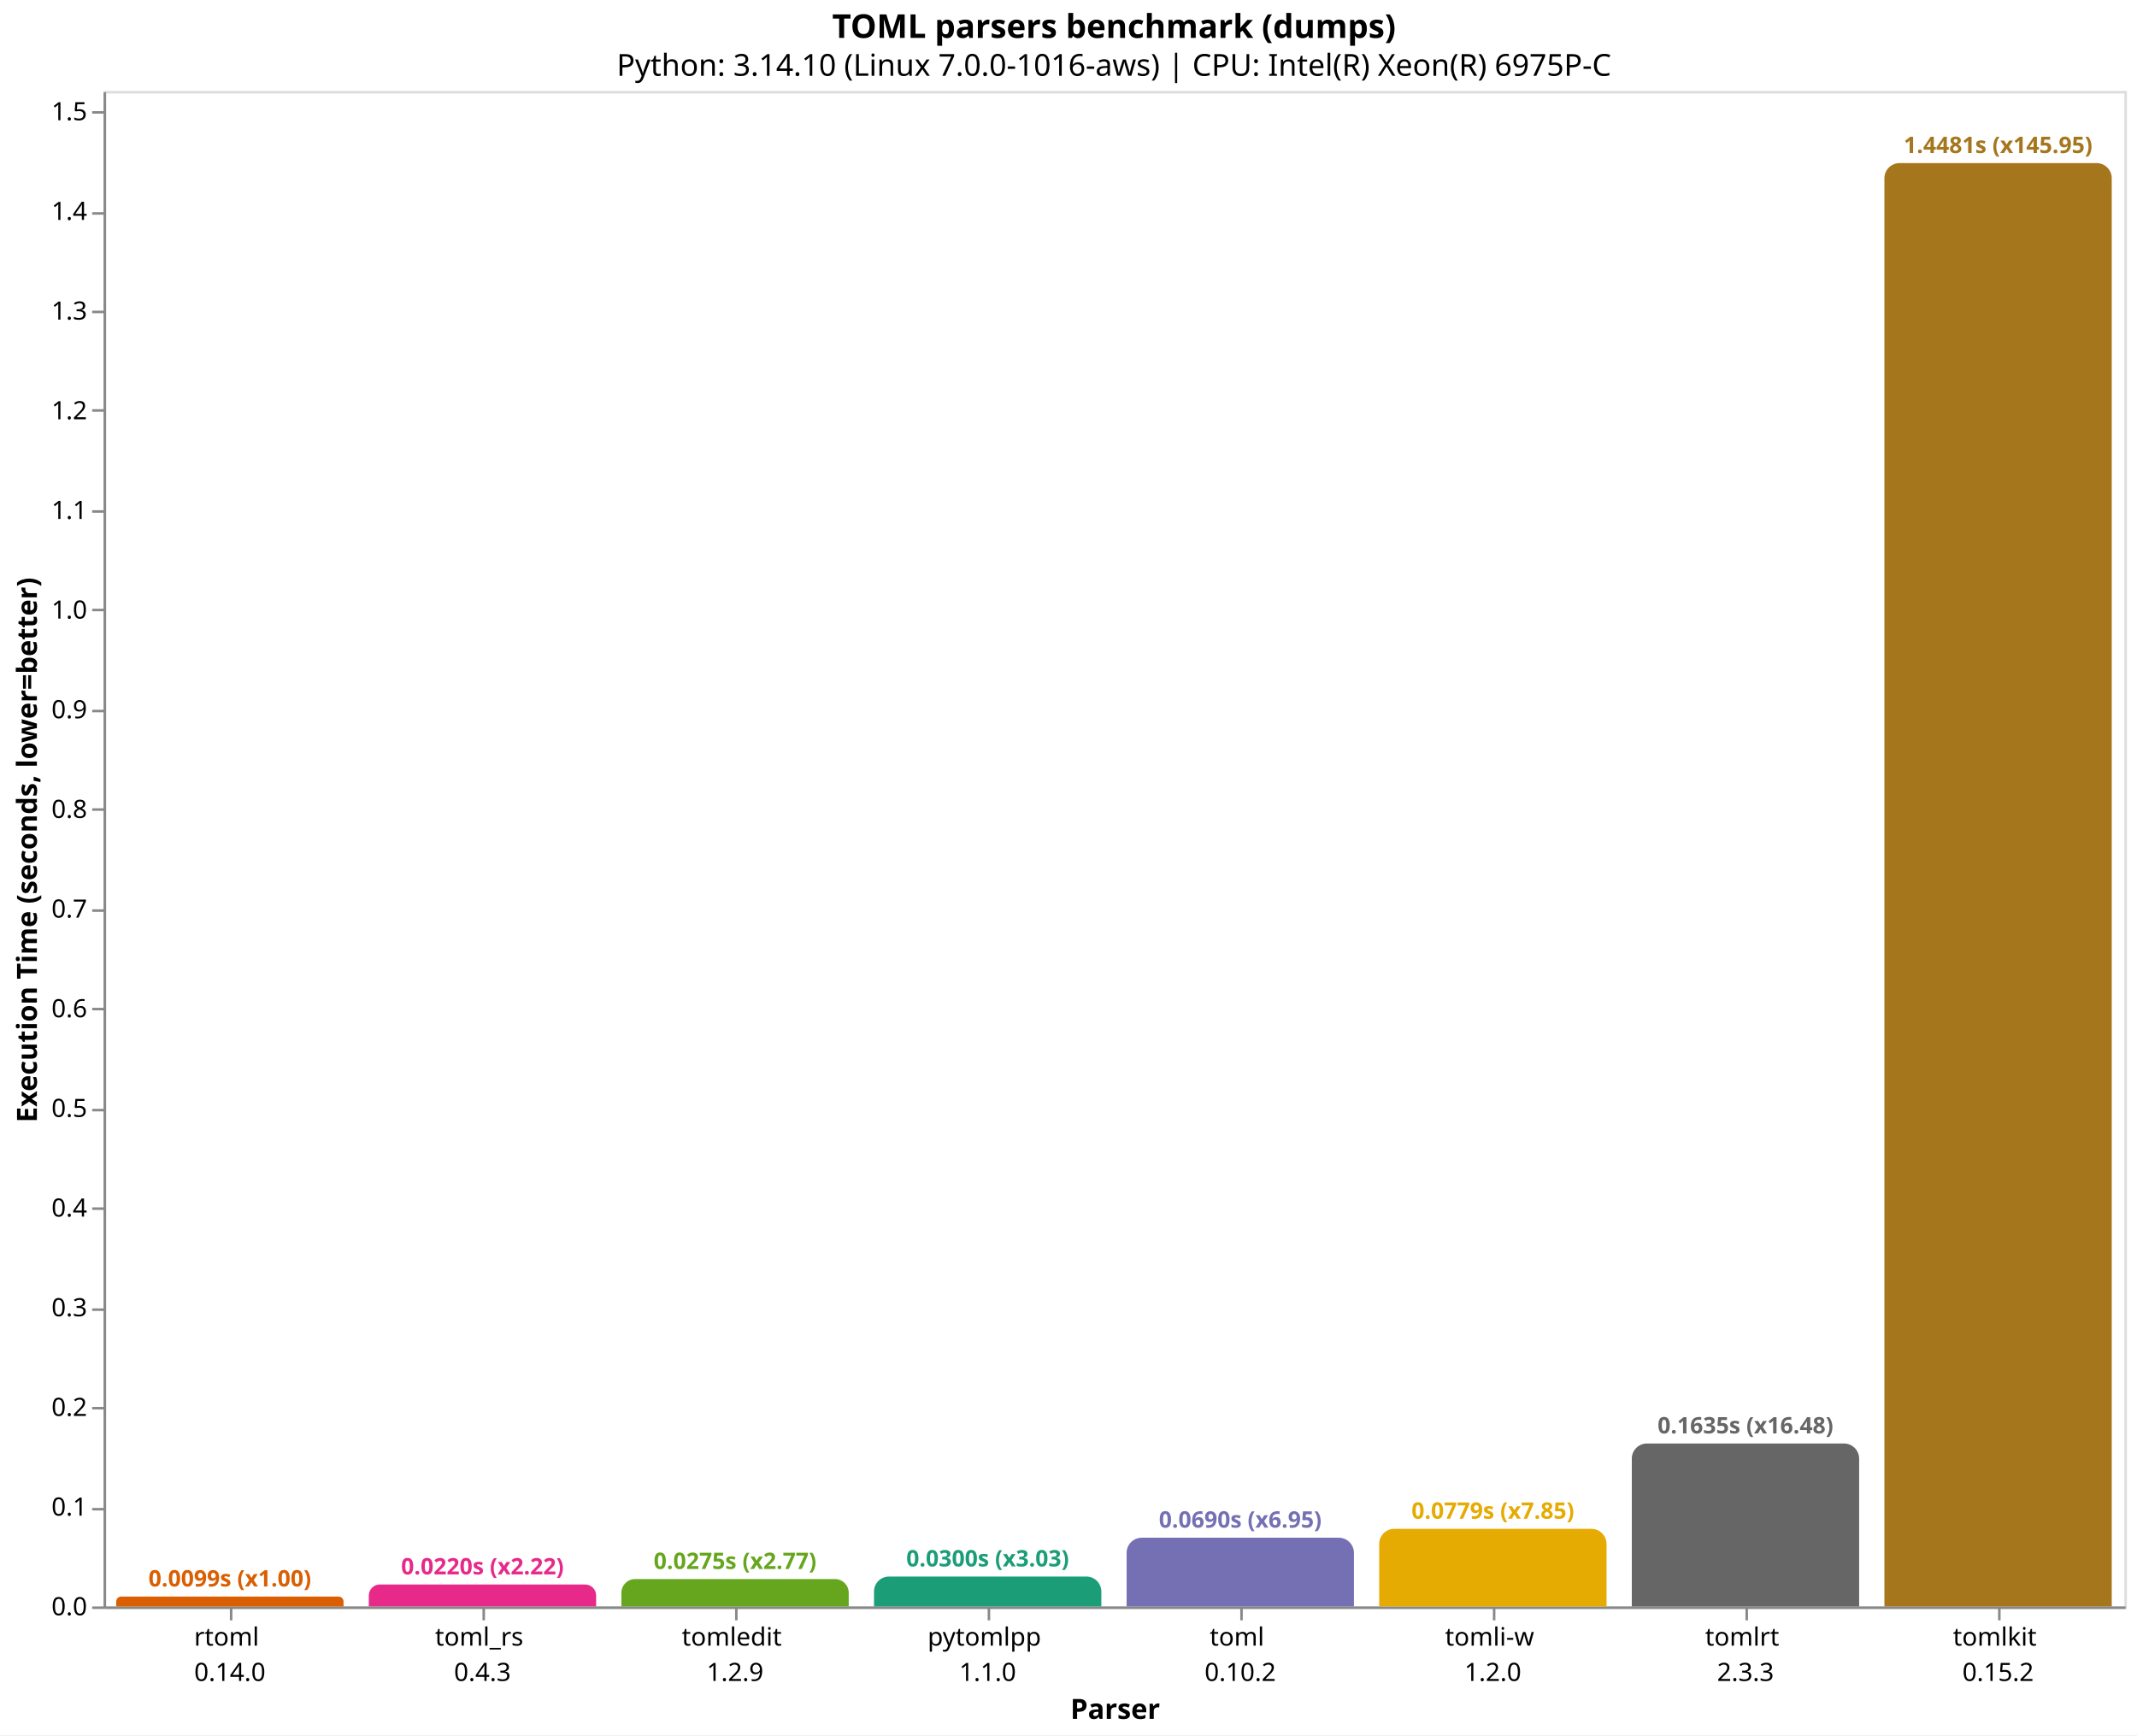
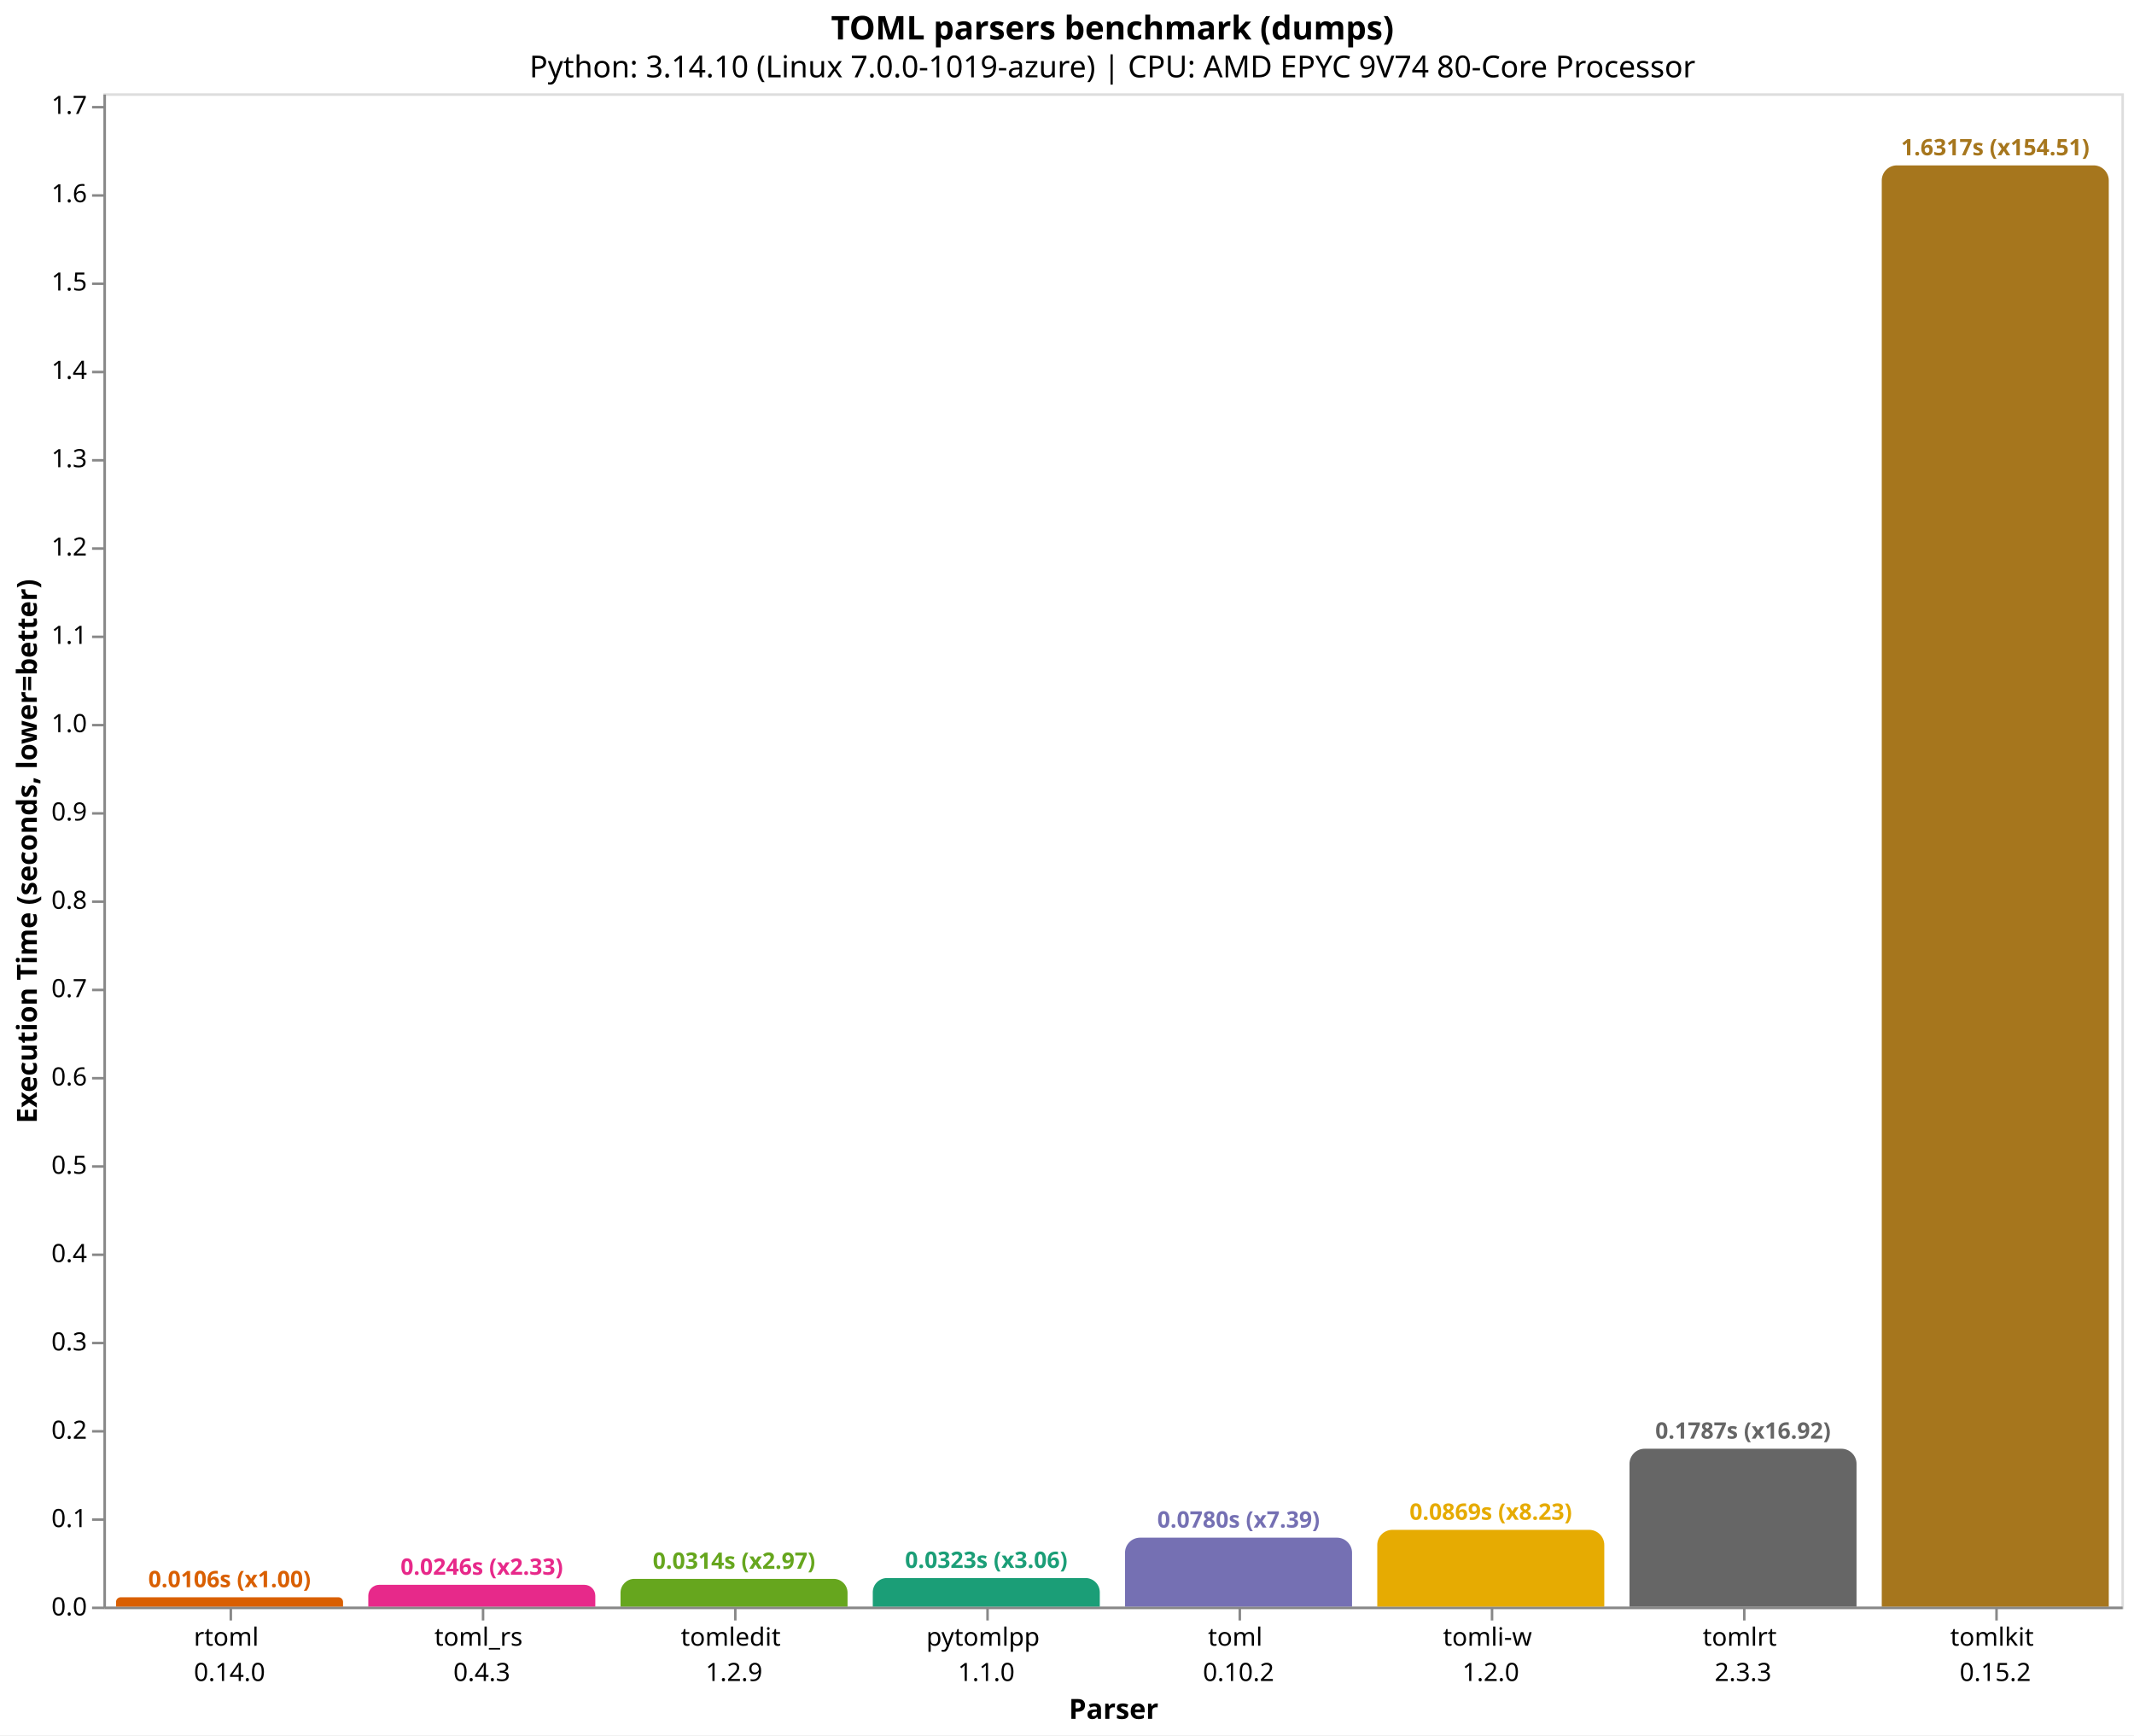
- <svg xmlns="http://www.w3.org/2000/svg" version="1.1" class="marks" width="846" height="687" viewBox="0 0 846 687">
-   <rect width="846" height="687" fill="white" />
-   <g fill="none" stroke-miterlimit="10" transform="translate(41,36)">
+ <svg xmlns="http://www.w3.org/2000/svg" version="1.1" class="marks" width="846" height="688" viewBox="0 0 846 688">
+   <rect width="846" height="688" fill="white" />
+   <g fill="none" stroke-miterlimit="10" transform="translate(41,37)">
    <g class="mark-group role-frame root" role="graphics-object" aria-roledescription="group mark container">
      <g transform="translate(0,0)">
        <path class="background" aria-hidden="true" d="M0.5,0.5h800v600h-800Z" stroke="#ddd" />
        <g>
          <g class="mark-group role-axis" role="graphics-symbol" aria-roledescription="axis" aria-label="X-axis titled 'Parser' for a discrete scale with 8 values: rtoml&#10;0.14.0, toml_rs&#10;0.4.3, tomledit&#10;1.2.9, pytomlpp&#10;1.1.0, toml&#10;0.10.2, ending with tomlkit&#10;0.15.2">
            <g transform="translate(0.5,600.5)">
              <path class="background" aria-hidden="true" d="M0,0h0v0h0Z" pointer-events="none" />
              <g>
                <g class="mark-rule role-axis-tick" pointer-events="none">
                  <line transform="translate(50,0)" x2="0" y2="5" stroke="#888" stroke-width="1" opacity="1" />
                  <line transform="translate(150,0)" x2="0" y2="5" stroke="#888" stroke-width="1" opacity="1" />
                  <line transform="translate(250,0)" x2="0" y2="5" stroke="#888" stroke-width="1" opacity="1" />
                  <line transform="translate(350,0)" x2="0" y2="5" stroke="#888" stroke-width="1" opacity="1" />
                  <line transform="translate(450,0)" x2="0" y2="5" stroke="#888" stroke-width="1" opacity="1" />
                  <line transform="translate(550,0)" x2="0" y2="5" stroke="#888" stroke-width="1" opacity="1" />
                  <line transform="translate(650,0)" x2="0" y2="5" stroke="#888" stroke-width="1" opacity="1" />
                  <line transform="translate(750,0)" x2="0" y2="5" stroke="#888" stroke-width="1" opacity="1" />
                </g>
                <g class="mark-text role-axis-label" pointer-events="none">
                  <text text-anchor="middle" transform="translate(49.5,15)" font-family="sans-serif" font-size="10px" fill="#000" opacity="1">
                    <tspan>rtoml</tspan>
                    <tspan x="0" dy="14">0.14.0</tspan>
                  </text>
                  <text text-anchor="middle" transform="translate(149.5,15)" font-family="sans-serif" font-size="10px" fill="#000" opacity="1">
                    <tspan>toml_rs</tspan>
                    <tspan x="0" dy="14">0.4.3</tspan>
                  </text>
                  <text text-anchor="middle" transform="translate(249.5,15)" font-family="sans-serif" font-size="10px" fill="#000" opacity="1">
                    <tspan>tomledit</tspan>
                    <tspan x="0" dy="14">1.2.9</tspan>
                  </text>
                  <text text-anchor="middle" transform="translate(349.5,15)" font-family="sans-serif" font-size="10px" fill="#000" opacity="1">
                    <tspan>pytomlpp</tspan>
                    <tspan x="0" dy="14">1.1.0</tspan>
                  </text>
                  <text text-anchor="middle" transform="translate(449.5,15)" font-family="sans-serif" font-size="10px" fill="#000" opacity="1">
                    <tspan>toml</tspan>
                    <tspan x="0" dy="14">0.10.2</tspan>
                  </text>
                  <text text-anchor="middle" transform="translate(549.5,15)" font-family="sans-serif" font-size="10px" fill="#000" opacity="1">
                    <tspan>tomli-w</tspan>
                    <tspan x="0" dy="14">1.2.0</tspan>
                  </text>
                  <text text-anchor="middle" transform="translate(649.5,15)" font-family="sans-serif" font-size="10px" fill="#000" opacity="1">
                    <tspan>tomlrt</tspan>
                    <tspan x="0" dy="14">2.3.3</tspan>
                  </text>
                  <text text-anchor="middle" transform="translate(749.5,15)" font-family="sans-serif" font-size="10px" fill="#000" opacity="1">
                    <tspan>tomlkit</tspan>
                    <tspan x="0" dy="14">0.15.2</tspan>
                  </text>
                </g>
                <g class="mark-rule role-axis-domain" pointer-events="none">
                  <line transform="translate(0,0)" x2="800" y2="0" stroke="#888" stroke-width="1" opacity="1" />
                </g>
                <g class="mark-text role-axis-title" pointer-events="none">
                  <text text-anchor="middle" transform="translate(400,44)" font-family="sans-serif" font-size="11px" font-weight="bold" fill="#000" opacity="1">Parser</text>
                </g>
              </g>
              <path class="foreground" aria-hidden="true" d="" pointer-events="none" display="none" />
            </g>
          </g>
-           <g class="mark-group role-axis" role="graphics-symbol" aria-roledescription="axis" aria-label="Y-axis titled 'Execution Time (seconds, lower=better)' for a linear scale with values from 0.0 to 1.5">
+           <g class="mark-group role-axis" role="graphics-symbol" aria-roledescription="axis" aria-label="Y-axis titled 'Execution Time (seconds, lower=better)' for a linear scale with values from 0.0 to 1.7">
            <g transform="translate(0.5,0.5)">
              <path class="background" aria-hidden="true" d="M0,0h0v0h0Z" pointer-events="none" />
              <g>
                <g class="mark-rule role-axis-tick" pointer-events="none">
                  <line transform="translate(0,600)" x2="-5" y2="0" stroke="#888" stroke-width="1" opacity="1" />
-                   <line transform="translate(0,561)" x2="-5" y2="0" stroke="#888" stroke-width="1" opacity="1" />
-                   <line transform="translate(0,521)" x2="-5" y2="0" stroke="#888" stroke-width="1" opacity="1" />
-                   <line transform="translate(0,482)" x2="-5" y2="0" stroke="#888" stroke-width="1" opacity="1" />
-                   <line transform="translate(0,442)" x2="-5" y2="0" stroke="#888" stroke-width="1" opacity="1" />
-                   <line transform="translate(0,403)" x2="-5" y2="0" stroke="#888" stroke-width="1" opacity="1" />
-                   <line transform="translate(0,363)" x2="-5" y2="0" stroke="#888" stroke-width="1" opacity="1" />
-                   <line transform="translate(0,324)" x2="-5" y2="0" stroke="#888" stroke-width="1" opacity="1" />
-                   <line transform="translate(0,284)" x2="-5" y2="0" stroke="#888" stroke-width="1" opacity="1" />
-                   <line transform="translate(0,245)" x2="-5" y2="0" stroke="#888" stroke-width="1" opacity="1" />
-                   <line transform="translate(0,205)" x2="-5" y2="0" stroke="#888" stroke-width="1" opacity="1" />
-                   <line transform="translate(0,166)" x2="-5" y2="0" stroke="#888" stroke-width="1" opacity="1" />
-                   <line transform="translate(0,126)" x2="-5" y2="0" stroke="#888" stroke-width="1" opacity="1" />
-                   <line transform="translate(0,87)" x2="-5" y2="0" stroke="#888" stroke-width="1" opacity="1" />
-                   <line transform="translate(0,48)" x2="-5" y2="0" stroke="#888" stroke-width="1" opacity="1" />
-                   <line transform="translate(0,8)" x2="-5" y2="0" stroke="#888" stroke-width="1" opacity="1" />
+                   <line transform="translate(0,565)" x2="-5" y2="0" stroke="#888" stroke-width="1" opacity="1" />
+                   <line transform="translate(0,530)" x2="-5" y2="0" stroke="#888" stroke-width="1" opacity="1" />
+                   <line transform="translate(0,495)" x2="-5" y2="0" stroke="#888" stroke-width="1" opacity="1" />
+                   <line transform="translate(0,460)" x2="-5" y2="0" stroke="#888" stroke-width="1" opacity="1" />
+                   <line transform="translate(0,425)" x2="-5" y2="0" stroke="#888" stroke-width="1" opacity="1" />
+                   <line transform="translate(0,390)" x2="-5" y2="0" stroke="#888" stroke-width="1" opacity="1" />
+                   <line transform="translate(0,355)" x2="-5" y2="0" stroke="#888" stroke-width="1" opacity="1" />
+                   <line transform="translate(0,320)" x2="-5" y2="0" stroke="#888" stroke-width="1" opacity="1" />
+                   <line transform="translate(0,285)" x2="-5" y2="0" stroke="#888" stroke-width="1" opacity="1" />
+                   <line transform="translate(0,250)" x2="-5" y2="0" stroke="#888" stroke-width="1" opacity="1" />
+                   <line transform="translate(0,215)" x2="-5" y2="0" stroke="#888" stroke-width="1" opacity="1" />
+                   <line transform="translate(0,180)" x2="-5" y2="0" stroke="#888" stroke-width="1" opacity="1" />
+                   <line transform="translate(0,145)" x2="-5" y2="0" stroke="#888" stroke-width="1" opacity="1" />
+                   <line transform="translate(0,110)" x2="-5" y2="0" stroke="#888" stroke-width="1" opacity="1" />
+                   <line transform="translate(0,75)" x2="-5" y2="0" stroke="#888" stroke-width="1" opacity="1" />
+                   <line transform="translate(0,40)" x2="-5" y2="0" stroke="#888" stroke-width="1" opacity="1" />
+                   <line transform="translate(0,5)" x2="-5" y2="0" stroke="#888" stroke-width="1" opacity="1" />
                </g>
                <g class="mark-text role-axis-label" pointer-events="none">
                  <text text-anchor="end" transform="translate(-7,603)" font-family="sans-serif" font-size="10px" fill="#000" opacity="1">0.0</text>
-                   <text text-anchor="end" transform="translate(-7,563.5406)" font-family="sans-serif" font-size="10px" fill="#000" opacity="1">0.1</text>
-                   <text text-anchor="end" transform="translate(-7,524.0813)" font-family="sans-serif" font-size="10px" fill="#000" opacity="1">0.2</text>
-                   <text text-anchor="end" transform="translate(-7,484.6219)" font-family="sans-serif" font-size="10px" fill="#000" opacity="1">0.3</text>
-                   <text text-anchor="end" transform="translate(-7,445.1625)" font-family="sans-serif" font-size="10px" fill="#000" opacity="1">0.4</text>
-                   <text text-anchor="end" transform="translate(-7,405.7032)" font-family="sans-serif" font-size="10px" fill="#000" opacity="1">0.5</text>
-                   <text text-anchor="end" transform="translate(-7,366.2438)" font-family="sans-serif" font-size="10px" fill="#000" opacity="1">0.6</text>
-                   <text text-anchor="end" transform="translate(-7,326.7844)" font-family="sans-serif" font-size="10px" fill="#000" opacity="1">0.7</text>
-                   <text text-anchor="end" transform="translate(-7,287.325)" font-family="sans-serif" font-size="10px" fill="#000" opacity="1">0.8</text>
-                   <text text-anchor="end" transform="translate(-7,247.8657)" font-family="sans-serif" font-size="10px" fill="#000" opacity="1">0.9</text>
-                   <text text-anchor="end" transform="translate(-7,208.4063)" font-family="sans-serif" font-size="10px" fill="#000" opacity="1">1.0</text>
-                   <text text-anchor="end" transform="translate(-7,168.9469)" font-family="sans-serif" font-size="10px" fill="#000" opacity="1">1.1</text>
-                   <text text-anchor="end" transform="translate(-7,129.4876)" font-family="sans-serif" font-size="10px" fill="#000" opacity="1">1.2</text>
-                   <text text-anchor="end" transform="translate(-7,90.0282)" font-family="sans-serif" font-size="10px" fill="#000" opacity="1">1.3</text>
-                   <text text-anchor="end" transform="translate(-7,50.56883)" font-family="sans-serif" font-size="10px" fill="#000" opacity="1">1.4</text>
-                   <text text-anchor="end" transform="translate(-7,11.10946)" font-family="sans-serif" font-size="10px" fill="#000" opacity="1">1.5</text>
+                   <text text-anchor="end" transform="translate(-7,567.98)" font-family="sans-serif" font-size="10px" fill="#000" opacity="1">0.1</text>
+                   <text text-anchor="end" transform="translate(-7,532.9599)" font-family="sans-serif" font-size="10px" fill="#000" opacity="1">0.2</text>
+                   <text text-anchor="end" transform="translate(-7,497.9399)" font-family="sans-serif" font-size="10px" fill="#000" opacity="1">0.3</text>
+                   <text text-anchor="end" transform="translate(-7,462.9198)" font-family="sans-serif" font-size="10px" fill="#000" opacity="1">0.4</text>
+                   <text text-anchor="end" transform="translate(-7,427.8998)" font-family="sans-serif" font-size="10px" fill="#000" opacity="1">0.5</text>
+                   <text text-anchor="end" transform="translate(-7,392.8797)" font-family="sans-serif" font-size="10px" fill="#000" opacity="1">0.6</text>
+                   <text text-anchor="end" transform="translate(-7,357.8597)" font-family="sans-serif" font-size="10px" fill="#000" opacity="1">0.7</text>
+                   <text text-anchor="end" transform="translate(-7,322.8396)" font-family="sans-serif" font-size="10px" fill="#000" opacity="1">0.8</text>
+                   <text text-anchor="end" transform="translate(-7,287.8196)" font-family="sans-serif" font-size="10px" fill="#000" opacity="1">0.9</text>
+                   <text text-anchor="end" transform="translate(-7,252.7995)" font-family="sans-serif" font-size="10px" fill="#000" opacity="1">1.0</text>
+                   <text text-anchor="end" transform="translate(-7,217.7795)" font-family="sans-serif" font-size="10px" fill="#000" opacity="1">1.1</text>
+                   <text text-anchor="end" transform="translate(-7,182.7595)" font-family="sans-serif" font-size="10px" fill="#000" opacity="1">1.2</text>
+                   <text text-anchor="end" transform="translate(-7,147.7394)" font-family="sans-serif" font-size="10px" fill="#000" opacity="1">1.3</text>
+                   <text text-anchor="end" transform="translate(-7,112.7194)" font-family="sans-serif" font-size="10px" fill="#000" opacity="1">1.4</text>
+                   <text text-anchor="end" transform="translate(-7,77.69932)" font-family="sans-serif" font-size="10px" fill="#000" opacity="1">1.5</text>
+                   <text text-anchor="end" transform="translate(-7,42.67927)" font-family="sans-serif" font-size="10px" fill="#000" opacity="1">1.6</text>
+                   <text text-anchor="end" transform="translate(-7,7.659227)" font-family="sans-serif" font-size="10px" fill="#000" opacity="1">1.7</text>
                </g>
                <g class="mark-rule role-axis-domain" pointer-events="none">
                  <line transform="translate(0,600)" x2="0" y2="-600" stroke="#888" stroke-width="1" opacity="1" />
                </g>
                <g class="mark-text role-axis-title" pointer-events="none">
                  <text text-anchor="middle" transform="translate(-24.90137,300) rotate(-90) translate(0,-2)" font-family="sans-serif" font-size="11px" font-weight="bold" fill="#000" opacity="1">Execution Time (seconds, lower=better)</text>
                </g>
              </g>
              <path class="foreground" aria-hidden="true" d="" pointer-events="none" display="none" />
            </g>
          </g>
          <g class="mark-group role-scope" role="graphics-object" aria-roledescription="group mark container">
-             <g transform="translate(5,596.0848)">
-               <path class="background" aria-hidden="true" d="M1.958,0L88.042,0C89.123,0,90,0.877,90,1.958L90,3.915C90,3.915,90,3.915,90,3.915L0,3.915C0,3.915,0,3.915,0,3.915L0,1.958C0,0.877,0.877,0,1.958,0Z" />
+             <g transform="translate(5,596.3016)">
+               <path class="background" aria-hidden="true" d="M1.849,0L88.151,0C89.171,0,90,0.829,90,1.849L90,3.698C90,3.698,90,3.698,90,3.698L0,3.698C0,3.698,0,3.698,0,3.698L0,1.849C0,0.829,0.829,0,1.849,0Z" />
              <g clip-path="url(#clip9)">
                <g class="mark-group role-scope" role="graphics-object" aria-roledescription="group mark container">
-                   <g transform="translate(0,-596.0848)">
-                     <path class="background" aria-hidden="true" d="M0,0h90v0h-90Z" />
-                     <g>
-                       <g class="mark-rect role-mark layer_0_marks" role="graphics-object" aria-roledescription="rect mark container">
-                         <path aria-label="Parser: rtoml&#10;0.14.0; Execution Time (seconds, lower=better): 0.00992202799999; parser: rtoml; Execution Time (s): 0.0099; Slowdown: 1.00" role="graphics-symbol" aria-roledescription="bar" d="M0,596.085h90v3.915h-90Z" fill="#d95f02" />
-                       </g>
-                     </g>
-                     <path class="foreground" aria-hidden="true" d="" display="none" />
-                   </g>
-                 </g>
-               </g>
-               <path class="foreground" aria-hidden="true" d="" display="none" />
-             </g>
-             <g transform="translate(105,591.3075)">
-               <path class="background" aria-hidden="true" d="M4.346,0L85.654,0C88.053,0,90,1.947,90,4.346L90,8.692C90,8.692,90,8.692,90,8.692L0,8.692C0,8.692,0,8.692,0,8.692L0,4.346C0,1.947,1.947,0,4.346,0Z" />
+                   <g transform="translate(0,-596.3016)">
+                     <path class="background" aria-hidden="true" d="M0,0h90v0h-90Z" />
+                     <g>
+                       <g class="mark-rect role-mark layer_0_marks" role="graphics-object" aria-roledescription="rect mark container">
+                         <path aria-label="Parser: rtoml&#10;0.14.0; Execution Time (seconds, lower=better): 0.010560933; parser: rtoml; Execution Time (s): 0.0106; Slowdown: 1.00" role="graphics-symbol" aria-roledescription="bar" d="M0,596.302h90v3.698h-90Z" fill="#d95f02" />
+                       </g>
+                     </g>
+                     <path class="foreground" aria-hidden="true" d="" display="none" />
+                   </g>
+                 </g>
+               </g>
+               <path class="foreground" aria-hidden="true" d="" display="none" />
+             </g>
+             <g transform="translate(105,591.37)">
+               <path class="background" aria-hidden="true" d="M4.315,0L85.685,0C88.067,0,90,1.933,90,4.315L90,8.63C90,8.63,90,8.63,90,8.63L0,8.63C0,8.63,0,8.63,0,8.63L0,4.315C0,1.933,1.933,0,4.315,0Z" />
              <g clip-path="url(#clip10)">
                <g class="mark-group role-scope" role="graphics-object" aria-roledescription="group mark container">
-                   <g transform="translate(0,-591.3075)">
-                     <path class="background" aria-hidden="true" d="M0,0h90v0h-90Z" />
-                     <g>
-                       <g class="mark-rect role-mark layer_0_marks" role="graphics-object" aria-roledescription="rect mark container">
-                         <path aria-label="Parser: toml_rs&#10;0.4.3; Execution Time (seconds, lower=better): 0.02202889; parser: toml_rs; Execution Time (s): 0.0220; Slowdown: 2.22" role="graphics-symbol" aria-roledescription="bar" d="M0,591.308h90v8.692h-90Z" fill="#e7298a" />
-                       </g>
-                     </g>
-                     <path class="foreground" aria-hidden="true" d="" display="none" />
-                   </g>
-                 </g>
-               </g>
-               <path class="foreground" aria-hidden="true" d="" display="none" />
-             </g>
-             <g transform="translate(205,589.1568)">
-               <path class="background" aria-hidden="true" d="M5.422,0L84.578,0C87.571,0,90,2.429,90,5.422L90,10.843C90,10.843,90,10.843,90,10.843L0,10.843C0,10.843,0,10.843,0,10.843L0,5.422C0,2.429,2.429,0,5.422,0Z" />
+                   <g transform="translate(0,-591.37)">
+                     <path class="background" aria-hidden="true" d="M0,0h90v0h-90Z" />
+                     <g>
+                       <g class="mark-rect role-mark layer_0_marks" role="graphics-object" aria-roledescription="rect mark container">
+                         <path aria-label="Parser: toml_rs&#10;0.4.3; Execution Time (seconds, lower=better): 0.024642918; parser: toml_rs; Execution Time (s): 0.0246; Slowdown: 2.33" role="graphics-symbol" aria-roledescription="bar" d="M0,591.37h90v8.63h-90Z" fill="#e7298a" />
+                       </g>
+                     </g>
+                     <path class="foreground" aria-hidden="true" d="" display="none" />
+                   </g>
+                 </g>
+               </g>
+               <path class="foreground" aria-hidden="true" d="" display="none" />
+             </g>
+             <g transform="translate(205,589.0098)">
+               <path class="background" aria-hidden="true" d="M5.495,0L84.505,0C87.538,0,90,2.462,90,5.495L90,10.99C90,10.99,90,10.99,90,10.99L0,10.99C0,10.99,0,10.99,0,10.99L0,5.495C0,2.462,2.462,0,5.495,0Z" />
              <g clip-path="url(#clip11)">
                <g class="mark-group role-scope" role="graphics-object" aria-roledescription="group mark container">
-                   <g transform="translate(0,-589.1568)">
-                     <path class="background" aria-hidden="true" d="M0,0h90v0h-90Z" />
-                     <g>
-                       <g class="mark-rect role-mark layer_0_marks" role="graphics-object" aria-roledescription="rect mark container">
-                         <path aria-label="Parser: tomledit&#10;1.2.9; Execution Time (seconds, lower=better): 0.027479339; parser: tomledit; Execution Time (s): 0.0275; Slowdown: 2.77" role="graphics-symbol" aria-roledescription="bar" d="M0,589.157h90v10.843h-90Z" fill="#66a61e" />
-                       </g>
-                     </g>
-                     <path class="foreground" aria-hidden="true" d="" display="none" />
-                   </g>
-                 </g>
-               </g>
-               <path class="foreground" aria-hidden="true" d="" display="none" />
-             </g>
-             <g transform="translate(305,588.156)">
-               <path class="background" aria-hidden="true" d="M5.922,0L84.078,0C87.346,0,90,2.654,90,5.922L90,11.844C90,11.844,90,11.844,90,11.844L0,11.844C0,11.844,0,11.844,0,11.844L0,5.922C0,2.654,2.654,0,5.922,0Z" />
+                   <g transform="translate(0,-589.0098)">
+                     <path class="background" aria-hidden="true" d="M0,0h90v0h-90Z" />
+                     <g>
+                       <g class="mark-rect role-mark layer_0_marks" role="graphics-object" aria-roledescription="rect mark container">
+                         <path aria-label="Parser: tomledit&#10;1.2.9; Execution Time (seconds, lower=better): 0.031382545; parser: tomledit; Execution Time (s): 0.0314; Slowdown: 2.97" role="graphics-symbol" aria-roledescription="bar" d="M0,589.01h90v10.99h-90Z" fill="#66a61e" />
+                       </g>
+                     </g>
+                     <path class="foreground" aria-hidden="true" d="" display="none" />
+                   </g>
+                 </g>
+               </g>
+               <path class="foreground" aria-hidden="true" d="" display="none" />
+             </g>
+             <g transform="translate(305,588.6725)">
+               <path class="background" aria-hidden="true" d="M5.664,0L84.336,0C87.462,0,90,2.538,90,5.664L90,11.327C90,11.327,90,11.327,90,11.327L0,11.327C0,11.327,0,11.327,0,11.327L0,5.664C0,2.538,2.538,0,5.664,0Z" />
              <g clip-path="url(#clip12)">
                <g class="mark-group role-scope" role="graphics-object" aria-roledescription="group mark container">
-                   <g transform="translate(0,-588.156)">
-                     <path class="background" aria-hidden="true" d="M0,0h90v0h-90Z" />
-                     <g>
-                       <g class="mark-rect role-mark layer_0_marks" role="graphics-object" aria-roledescription="rect mark container">
-                         <path aria-label="Parser: pytomlpp&#10;1.1.0; Execution Time (seconds, lower=better): 0.030015635; parser: pytomlpp; Execution Time (s): 0.0300; Slowdown: 3.03" role="graphics-symbol" aria-roledescription="bar" d="M0,588.156h90v11.844h-90Z" fill="#1b9e77" />
-                       </g>
-                     </g>
-                     <path class="foreground" aria-hidden="true" d="" display="none" />
-                   </g>
-                 </g>
-               </g>
-               <path class="foreground" aria-hidden="true" d="" display="none" />
-             </g>
-             <g transform="translate(405,572.7915)">
-               <path class="background" aria-hidden="true" d="M6,0L84,0C87.311,0,90,2.689,90,6L90,27.209C90,27.209,90,27.209,90,27.209L0,27.209C0,27.209,0,27.209,0,27.209L0,6C0,2.689,2.689,0,6,0Z" />
+                   <g transform="translate(0,-588.6725)">
+                     <path class="background" aria-hidden="true" d="M0,0h90v0h-90Z" />
+                     <g>
+                       <g class="mark-rect role-mark layer_0_marks" role="graphics-object" aria-roledescription="rect mark container">
+                         <path aria-label="Parser: pytomlpp&#10;1.1.0; Execution Time (seconds, lower=better): 0.032345758; parser: pytomlpp; Execution Time (s): 0.0323; Slowdown: 3.06" role="graphics-symbol" aria-roledescription="bar" d="M0,588.673h90v11.327h-90Z" fill="#1b9e77" />
+                       </g>
+                     </g>
+                     <path class="foreground" aria-hidden="true" d="" display="none" />
+                   </g>
+                 </g>
+               </g>
+               <path class="foreground" aria-hidden="true" d="" display="none" />
+             </g>
+             <g transform="translate(405,572.6671)">
+               <path class="background" aria-hidden="true" d="M6,0L84,0C87.311,0,90,2.689,90,6L90,27.333C90,27.333,90,27.333,90,27.333L0,27.333C0,27.333,0,27.333,0,27.333L0,6C0,2.689,2.689,0,6,0Z" />
              <g clip-path="url(#clip13)">
                <g class="mark-group role-scope" role="graphics-object" aria-roledescription="group mark container">
-                   <g transform="translate(0,-572.7915)">
-                     <path class="background" aria-hidden="true" d="M0,0h90v0h-90Z" />
-                     <g>
-                       <g class="mark-rect role-mark layer_0_marks" role="graphics-object" aria-roledescription="rect mark container">
-                         <path aria-label="Parser: toml&#10;0.10.2; Execution Time (seconds, lower=better): 0.068953261; parser: toml; Execution Time (s): 0.0690; Slowdown: 6.95" role="graphics-symbol" aria-roledescription="bar" d="M0,572.791h90v27.209h-90Z" fill="#7570b3" />
-                       </g>
-                     </g>
-                     <path class="foreground" aria-hidden="true" d="" display="none" />
-                   </g>
-                 </g>
-               </g>
-               <path class="foreground" aria-hidden="true" d="" display="none" />
-             </g>
-             <g transform="translate(505,569.2607)">
-               <path class="background" aria-hidden="true" d="M6,0L84,0C87.311,0,90,2.689,90,6L90,30.739C90,30.739,90,30.739,90,30.739L0,30.739C0,30.739,0,30.739,0,30.739L0,6C0,2.689,2.689,0,6,0Z" />
+                   <g transform="translate(0,-572.6671)">
+                     <path class="background" aria-hidden="true" d="M0,0h90v0h-90Z" />
+                     <g>
+                       <g class="mark-rect role-mark layer_0_marks" role="graphics-object" aria-roledescription="rect mark container">
+                         <path aria-label="Parser: toml&#10;0.10.2; Execution Time (seconds, lower=better): 0.078049251; parser: toml; Execution Time (s): 0.0780; Slowdown: 7.39" role="graphics-symbol" aria-roledescription="bar" d="M0,572.667h90v27.333h-90Z" fill="#7570b3" />
+                       </g>
+                     </g>
+                     <path class="foreground" aria-hidden="true" d="" display="none" />
+                   </g>
+                 </g>
+               </g>
+               <path class="foreground" aria-hidden="true" d="" display="none" />
+             </g>
+             <g transform="translate(505,569.5673)">
+               <path class="background" aria-hidden="true" d="M6,0L84,0C87.311,0,90,2.689,90,6L90,30.433C90,30.433,90,30.433,90,30.433L0,30.433C0,30.433,0,30.433,0,30.433L0,6C0,2.689,2.689,0,6,0Z" />
              <g clip-path="url(#clip14)">
                <g class="mark-group role-scope" role="graphics-object" aria-roledescription="group mark container">
-                   <g transform="translate(0,-569.2607)">
-                     <path class="background" aria-hidden="true" d="M0,0h90v0h-90Z" />
-                     <g>
-                       <g class="mark-rect role-mark layer_0_marks" role="graphics-object" aria-roledescription="rect mark container">
-                         <path aria-label="Parser: tomli-w&#10;1.2.0; Execution Time (seconds, lower=better): 0.077901081; parser: tomli-w; Execution Time (s): 0.0779; Slowdown: 7.85" role="graphics-symbol" aria-roledescription="bar" d="M0,569.261h90v30.739h-90Z" fill="#e6ab02" />
-                       </g>
-                     </g>
-                     <path class="foreground" aria-hidden="true" d="" display="none" />
-                   </g>
-                 </g>
-               </g>
-               <path class="foreground" aria-hidden="true" d="" display="none" />
-             </g>
-             <g transform="translate(605,535.4863)">
-               <path class="background" aria-hidden="true" d="M6,0L84,0C87.311,0,90,2.689,90,6L90,64.514C90,64.514,90,64.514,90,64.514L0,64.514C0,64.514,0,64.514,0,64.514L0,6C0,2.689,2.689,0,6,0Z" />
+                   <g transform="translate(0,-569.5673)">
+                     <path class="background" aria-hidden="true" d="M0,0h90v0h-90Z" />
+                     <g>
+                       <g class="mark-rect role-mark layer_0_marks" role="graphics-object" aria-roledescription="rect mark container">
+                         <path aria-label="Parser: tomli-w&#10;1.2.0; Execution Time (seconds, lower=better): 0.086900679; parser: tomli-w; Execution Time (s): 0.0869; Slowdown: 8.23" role="graphics-symbol" aria-roledescription="bar" d="M0,569.567h90v30.433h-90Z" fill="#e6ab02" />
+                       </g>
+                     </g>
+                     <path class="foreground" aria-hidden="true" d="" display="none" />
+                   </g>
+                 </g>
+               </g>
+               <path class="foreground" aria-hidden="true" d="" display="none" />
+             </g>
+             <g transform="translate(605,537.408)">
+               <path class="background" aria-hidden="true" d="M6,0L84,0C87.311,0,90,2.689,90,6L90,62.592C90,62.592,90,62.592,90,62.592L0,62.592C0,62.592,0,62.592,0,62.592L0,6C0,2.689,2.689,0,6,0Z" />
              <g clip-path="url(#clip15)">
                <g class="mark-group role-scope" role="graphics-object" aria-roledescription="group mark container">
-                   <g transform="translate(0,-535.4863)">
-                     <path class="background" aria-hidden="true" d="M0,0h90v0h-90Z" />
-                     <g>
-                       <g class="mark-rect role-mark layer_0_marks" role="graphics-object" aria-roledescription="rect mark container">
-                         <path aria-label="Parser: tomlrt&#10;2.3.3; Execution Time (seconds, lower=better): 0.163494015; parser: tomlrt; Execution Time (s): 0.1635; Slowdown: 16.48" role="graphics-symbol" aria-roledescription="bar" d="M0,535.486h90v64.514h-90Z" fill="#666666" />
+                   <g transform="translate(0,-537.408)">
+                     <path class="background" aria-hidden="true" d="M0,0h90v0h-90Z" />
+                     <g>
+                       <g class="mark-rect role-mark layer_0_marks" role="graphics-object" aria-roledescription="rect mark container">
+                         <path aria-label="Parser: tomlrt&#10;2.3.3; Execution Time (seconds, lower=better): 0.178731931; parser: tomlrt; Execution Time (s): 0.1787; Slowdown: 16.92" role="graphics-symbol" aria-roledescription="bar" d="M0,537.408h90v62.592h-90Z" fill="#666666" />
                      </g>
                    </g>
                    <path class="foreground" aria-hidden="true" d="" display="none" />
                  </g>
                </g>
              </g>
              <path class="foreground" aria-hidden="true" d="" display="none" />
            </g>
            <g transform="translate(705,28.57143)">
              <path class="background" aria-hidden="true" d="M6,0L84,0C87.311,0,90,2.689,90,6L90,571.429C90,571.429,90,571.429,90,571.429L0,571.429C0,571.429,0,571.429,0,571.429L0,6C0,2.689,2.689,0,6,0Z" />
              <g clip-path="url(#clip16)">
                <g class="mark-group role-scope" role="graphics-object" aria-roledescription="group mark container">
                  <g transform="translate(0,-28.57143)">
                    <path class="background" aria-hidden="true" d="M0,0h90v0h-90Z" />
                    <g>
                      <g class="mark-rect role-mark layer_0_marks" role="graphics-object" aria-roledescription="rect mark container">
-                         <path aria-label="Parser: tomlkit&#10;0.15.2; Execution Time (seconds, lower=better): 1.448144202; parser: tomlkit; Execution Time (s): 1.4481; Slowdown: 145.95" role="graphics-symbol" aria-roledescription="bar" d="M0,28.571h90v571.429h-90Z" fill="#a6761d" />
+                         <path aria-label="Parser: tomlkit&#10;0.15.2; Execution Time (seconds, lower=better): 1.63171853; parser: tomlkit; Execution Time (s): 1.6317; Slowdown: 154.51" role="graphics-symbol" aria-roledescription="bar" d="M0,28.571h90v571.429h-90Z" fill="#a6761d" />
                      </g>
                    </g>
                    <path class="foreground" aria-hidden="true" d="" display="none" />
                  </g>
                </g>
              </g>
              <path class="foreground" aria-hidden="true" d="" display="none" />
            </g>
          </g>
          <g class="mark-text role-mark layer_1_marks" role="graphics-object" aria-roledescription="text mark container">
-             <text aria-label="Parser: rtoml&#10;0.14.0; Execution Time (seconds, lower=better): 0.00992202799999; parser: rtoml; label: 0.0099s (x1.00); Execution Time (s): 0.0099; Slowdown: 1.00" role="graphics-symbol" aria-roledescription="text mark" text-anchor="middle" transform="translate(50,592.0848)" font-family="sans-serif" font-size="9px" font-weight="bold" fill="#d95f02">0.0099s (x1.00)</text>
-             <text aria-label="Parser: toml_rs&#10;0.4.3; Execution Time (seconds, lower=better): 0.02202889; parser: toml_rs; label: 0.0220s (x2.22); Execution Time (s): 0.0220; Slowdown: 2.22" role="graphics-symbol" aria-roledescription="text mark" text-anchor="middle" transform="translate(150,587.3075)" font-family="sans-serif" font-size="9px" font-weight="bold" fill="#e7298a">0.0220s (x2.22)</text>
-             <text aria-label="Parser: tomledit&#10;1.2.9; Execution Time (seconds, lower=better): 0.027479339; parser: tomledit; label: 0.0275s (x2.77); Execution Time (s): 0.0275; Slowdown: 2.77" role="graphics-symbol" aria-roledescription="text mark" text-anchor="middle" transform="translate(250,585.1568)" font-family="sans-serif" font-size="9px" font-weight="bold" fill="#66a61e">0.0275s (x2.77)</text>
-             <text aria-label="Parser: pytomlpp&#10;1.1.0; Execution Time (seconds, lower=better): 0.030015635; parser: pytomlpp; label: 0.0300s (x3.03); Execution Time (s): 0.0300; Slowdown: 3.03" role="graphics-symbol" aria-roledescription="text mark" text-anchor="middle" transform="translate(350,584.156)" font-family="sans-serif" font-size="9px" font-weight="bold" fill="#1b9e77">0.0300s (x3.03)</text>
-             <text aria-label="Parser: toml&#10;0.10.2; Execution Time (seconds, lower=better): 0.068953261; parser: toml; label: 0.0690s (x6.95); Execution Time (s): 0.0690; Slowdown: 6.95" role="graphics-symbol" aria-roledescription="text mark" text-anchor="middle" transform="translate(450,568.7915)" font-family="sans-serif" font-size="9px" font-weight="bold" fill="#7570b3">0.0690s (x6.95)</text>
-             <text aria-label="Parser: tomli-w&#10;1.2.0; Execution Time (seconds, lower=better): 0.077901081; parser: tomli-w; label: 0.0779s (x7.85); Execution Time (s): 0.0779; Slowdown: 7.85" role="graphics-symbol" aria-roledescription="text mark" text-anchor="middle" transform="translate(550,565.2607)" font-family="sans-serif" font-size="9px" font-weight="bold" fill="#e6ab02">0.0779s (x7.85)</text>
-             <text aria-label="Parser: tomlrt&#10;2.3.3; Execution Time (seconds, lower=better): 0.163494015; parser: tomlrt; label: 0.1635s (x16.48); Execution Time (s): 0.1635; Slowdown: 16.48" role="graphics-symbol" aria-roledescription="text mark" text-anchor="middle" transform="translate(650,531.4863)" font-family="sans-serif" font-size="9px" font-weight="bold" fill="#666666">0.1635s (x16.48)</text>
-             <text aria-label="Parser: tomlkit&#10;0.15.2; Execution Time (seconds, lower=better): 1.448144202; parser: tomlkit; label: 1.4481s (x145.95); Execution Time (s): 1.4481; Slowdown: 145.95" role="graphics-symbol" aria-roledescription="text mark" text-anchor="middle" transform="translate(750,24.57143)" font-family="sans-serif" font-size="9px" font-weight="bold" fill="#a6761d">1.4481s (x145.95)</text>
+             <text aria-label="Parser: rtoml&#10;0.14.0; Execution Time (seconds, lower=better): 0.010560933; parser: rtoml; label: 0.0106s (x1.00); Execution Time (s): 0.0106; Slowdown: 1.00" role="graphics-symbol" aria-roledescription="text mark" text-anchor="middle" transform="translate(50,592.3016)" font-family="sans-serif" font-size="9px" font-weight="bold" fill="#d95f02">0.0106s (x1.00)</text>
+             <text aria-label="Parser: toml_rs&#10;0.4.3; Execution Time (seconds, lower=better): 0.024642918; parser: toml_rs; label: 0.0246s (x2.33); Execution Time (s): 0.0246; Slowdown: 2.33" role="graphics-symbol" aria-roledescription="text mark" text-anchor="middle" transform="translate(150,587.37)" font-family="sans-serif" font-size="9px" font-weight="bold" fill="#e7298a">0.0246s (x2.33)</text>
+             <text aria-label="Parser: tomledit&#10;1.2.9; Execution Time (seconds, lower=better): 0.031382545; parser: tomledit; label: 0.0314s (x2.97); Execution Time (s): 0.0314; Slowdown: 2.97" role="graphics-symbol" aria-roledescription="text mark" text-anchor="middle" transform="translate(250,585.0098)" font-family="sans-serif" font-size="9px" font-weight="bold" fill="#66a61e">0.0314s (x2.97)</text>
+             <text aria-label="Parser: pytomlpp&#10;1.1.0; Execution Time (seconds, lower=better): 0.032345758; parser: pytomlpp; label: 0.0323s (x3.06); Execution Time (s): 0.0323; Slowdown: 3.06" role="graphics-symbol" aria-roledescription="text mark" text-anchor="middle" transform="translate(350,584.6725)" font-family="sans-serif" font-size="9px" font-weight="bold" fill="#1b9e77">0.0323s (x3.06)</text>
+             <text aria-label="Parser: toml&#10;0.10.2; Execution Time (seconds, lower=better): 0.078049251; parser: toml; label: 0.0780s (x7.39); Execution Time (s): 0.0780; Slowdown: 7.39" role="graphics-symbol" aria-roledescription="text mark" text-anchor="middle" transform="translate(450,568.6671)" font-family="sans-serif" font-size="9px" font-weight="bold" fill="#7570b3">0.0780s (x7.39)</text>
+             <text aria-label="Parser: tomli-w&#10;1.2.0; Execution Time (seconds, lower=better): 0.086900679; parser: tomli-w; label: 0.0869s (x8.23); Execution Time (s): 0.0869; Slowdown: 8.23" role="graphics-symbol" aria-roledescription="text mark" text-anchor="middle" transform="translate(550,565.5673)" font-family="sans-serif" font-size="9px" font-weight="bold" fill="#e6ab02">0.0869s (x8.23)</text>
+             <text aria-label="Parser: tomlrt&#10;2.3.3; Execution Time (seconds, lower=better): 0.178731931; parser: tomlrt; label: 0.1787s (x16.92); Execution Time (s): 0.1787; Slowdown: 16.92" role="graphics-symbol" aria-roledescription="text mark" text-anchor="middle" transform="translate(650,533.408)" font-family="sans-serif" font-size="9px" font-weight="bold" fill="#666666">0.1787s (x16.92)</text>
+             <text aria-label="Parser: tomlkit&#10;0.15.2; Execution Time (seconds, lower=better): 1.63171853; parser: tomlkit; label: 1.6317s (x154.51); Execution Time (s): 1.6317; Slowdown: 154.51" role="graphics-symbol" aria-roledescription="text mark" text-anchor="middle" transform="translate(750,24.57143)" font-family="sans-serif" font-size="9px" font-weight="bold" fill="#a6761d">1.6317s (x154.51)</text>
          </g>
          <g class="mark-group role-title">
-             <g transform="translate(400,-31)">
+             <g transform="translate(400,-31.34077)">
              <path class="background" aria-hidden="true" d="M0,0h0v0h0Z" pointer-events="none" />
              <g>
                <g class="mark-text role-title-text" role="graphics-symbol" aria-roledescription="title" aria-label="Title text 'TOML parsers benchmark (dumps)'" pointer-events="none">
                  <text text-anchor="middle" transform="translate(0,10)" font-family="sans-serif" font-size="13px" font-weight="bold" fill="#000" opacity="1">TOML parsers benchmark (dumps)</text>
                </g>
-                 <g class="mark-text role-title-subtitle" role="graphics-symbol" aria-roledescription="subtitle" aria-label="Subtitle text 'Python: 3.14.10 (Linux 7.0.0-1016-aws) | CPU: Intel(R) Xeon(R) 6975P-C'" pointer-events="none">
-                   <text text-anchor="middle" transform="translate(0,25)" font-family="sans-serif" font-size="12px" fill="#000" opacity="1">Python: 3.14.10 (Linux 7.0.0-1016-aws) | CPU: Intel(R) Xeon(R) 6975P-C</text>
+                 <g class="mark-text role-title-subtitle" role="graphics-symbol" aria-roledescription="subtitle" aria-label="Subtitle text 'Python: 3.14.10 (Linux 7.0.0-1019-azure) | CPU: AMD EPYC 9V74 80-Core Processor'" pointer-events="none">
+                   <text text-anchor="middle" transform="translate(0,25)" font-family="sans-serif" font-size="12px" fill="#000" opacity="1">Python: 3.14.10 (Linux 7.0.0-1019-azure) | CPU: AMD EPYC 9V74 80-Core Processor</text>
                </g>
              </g>
              <path class="foreground" aria-hidden="true" d="" pointer-events="none" display="none" />
            </g>
          </g>
        </g>
        <path class="foreground" aria-hidden="true" d="" display="none" />
      </g>
    </g>
  </g>
  <defs>
    <clipPath id="clip9">
-       <path d="M1.958,0L88.042,0C89.123,0,90,0.877,90,1.958L90,3.915C90,3.915,90,3.915,90,3.915L0,3.915C0,3.915,0,3.915,0,3.915L0,1.958C0,0.877,0.877,0,1.958,0Z" />
+       <path d="M1.849,0L88.151,0C89.171,0,90,0.829,90,1.849L90,3.698C90,3.698,90,3.698,90,3.698L0,3.698C0,3.698,0,3.698,0,3.698L0,1.849C0,0.829,0.829,0,1.849,0Z" />
    </clipPath>
    <clipPath id="clip10">
-       <path d="M4.346,0L85.654,0C88.053,0,90,1.947,90,4.346L90,8.692C90,8.692,90,8.692,90,8.692L0,8.692C0,8.692,0,8.692,0,8.692L0,4.346C0,1.947,1.947,0,4.346,0Z" />
+       <path d="M4.315,0L85.685,0C88.067,0,90,1.933,90,4.315L90,8.63C90,8.63,90,8.63,90,8.63L0,8.63C0,8.63,0,8.63,0,8.63L0,4.315C0,1.933,1.933,0,4.315,0Z" />
    </clipPath>
    <clipPath id="clip11">
-       <path d="M5.422,0L84.578,0C87.571,0,90,2.429,90,5.422L90,10.843C90,10.843,90,10.843,90,10.843L0,10.843C0,10.843,0,10.843,0,10.843L0,5.422C0,2.429,2.429,0,5.422,0Z" />
+       <path d="M5.495,0L84.505,0C87.538,0,90,2.462,90,5.495L90,10.99C90,10.99,90,10.99,90,10.99L0,10.99C0,10.99,0,10.99,0,10.99L0,5.495C0,2.462,2.462,0,5.495,0Z" />
    </clipPath>
    <clipPath id="clip12">
-       <path d="M5.922,0L84.078,0C87.346,0,90,2.654,90,5.922L90,11.844C90,11.844,90,11.844,90,11.844L0,11.844C0,11.844,0,11.844,0,11.844L0,5.922C0,2.654,2.654,0,5.922,0Z" />
+       <path d="M5.664,0L84.336,0C87.462,0,90,2.538,90,5.664L90,11.327C90,11.327,90,11.327,90,11.327L0,11.327C0,11.327,0,11.327,0,11.327L0,5.664C0,2.538,2.538,0,5.664,0Z" />
    </clipPath>
    <clipPath id="clip13">
-       <path d="M6,0L84,0C87.311,0,90,2.689,90,6L90,27.209C90,27.209,90,27.209,90,27.209L0,27.209C0,27.209,0,27.209,0,27.209L0,6C0,2.689,2.689,0,6,0Z" />
+       <path d="M6,0L84,0C87.311,0,90,2.689,90,6L90,27.333C90,27.333,90,27.333,90,27.333L0,27.333C0,27.333,0,27.333,0,27.333L0,6C0,2.689,2.689,0,6,0Z" />
    </clipPath>
    <clipPath id="clip14">
-       <path d="M6,0L84,0C87.311,0,90,2.689,90,6L90,30.739C90,30.739,90,30.739,90,30.739L0,30.739C0,30.739,0,30.739,0,30.739L0,6C0,2.689,2.689,0,6,0Z" />
+       <path d="M6,0L84,0C87.311,0,90,2.689,90,6L90,30.433C90,30.433,90,30.433,90,30.433L0,30.433C0,30.433,0,30.433,0,30.433L0,6C0,2.689,2.689,0,6,0Z" />
    </clipPath>
    <clipPath id="clip15">
-       <path d="M6,0L84,0C87.311,0,90,2.689,90,6L90,64.514C90,64.514,90,64.514,90,64.514L0,64.514C0,64.514,0,64.514,0,64.514L0,6C0,2.689,2.689,0,6,0Z" />
+       <path d="M6,0L84,0C87.311,0,90,2.689,90,6L90,62.592C90,62.592,90,62.592,90,62.592L0,62.592C0,62.592,0,62.592,0,62.592L0,6C0,2.689,2.689,0,6,0Z" />
    </clipPath>
    <clipPath id="clip16">
      <path d="M6,0L84,0C87.311,0,90,2.689,90,6L90,571.429C90,571.429,90,571.429,90,571.429L0,571.429C0,571.429,0,571.429,0,571.429L0,6C0,2.689,2.689,0,6,0Z" />
    </clipPath>
  </defs>
</svg>
